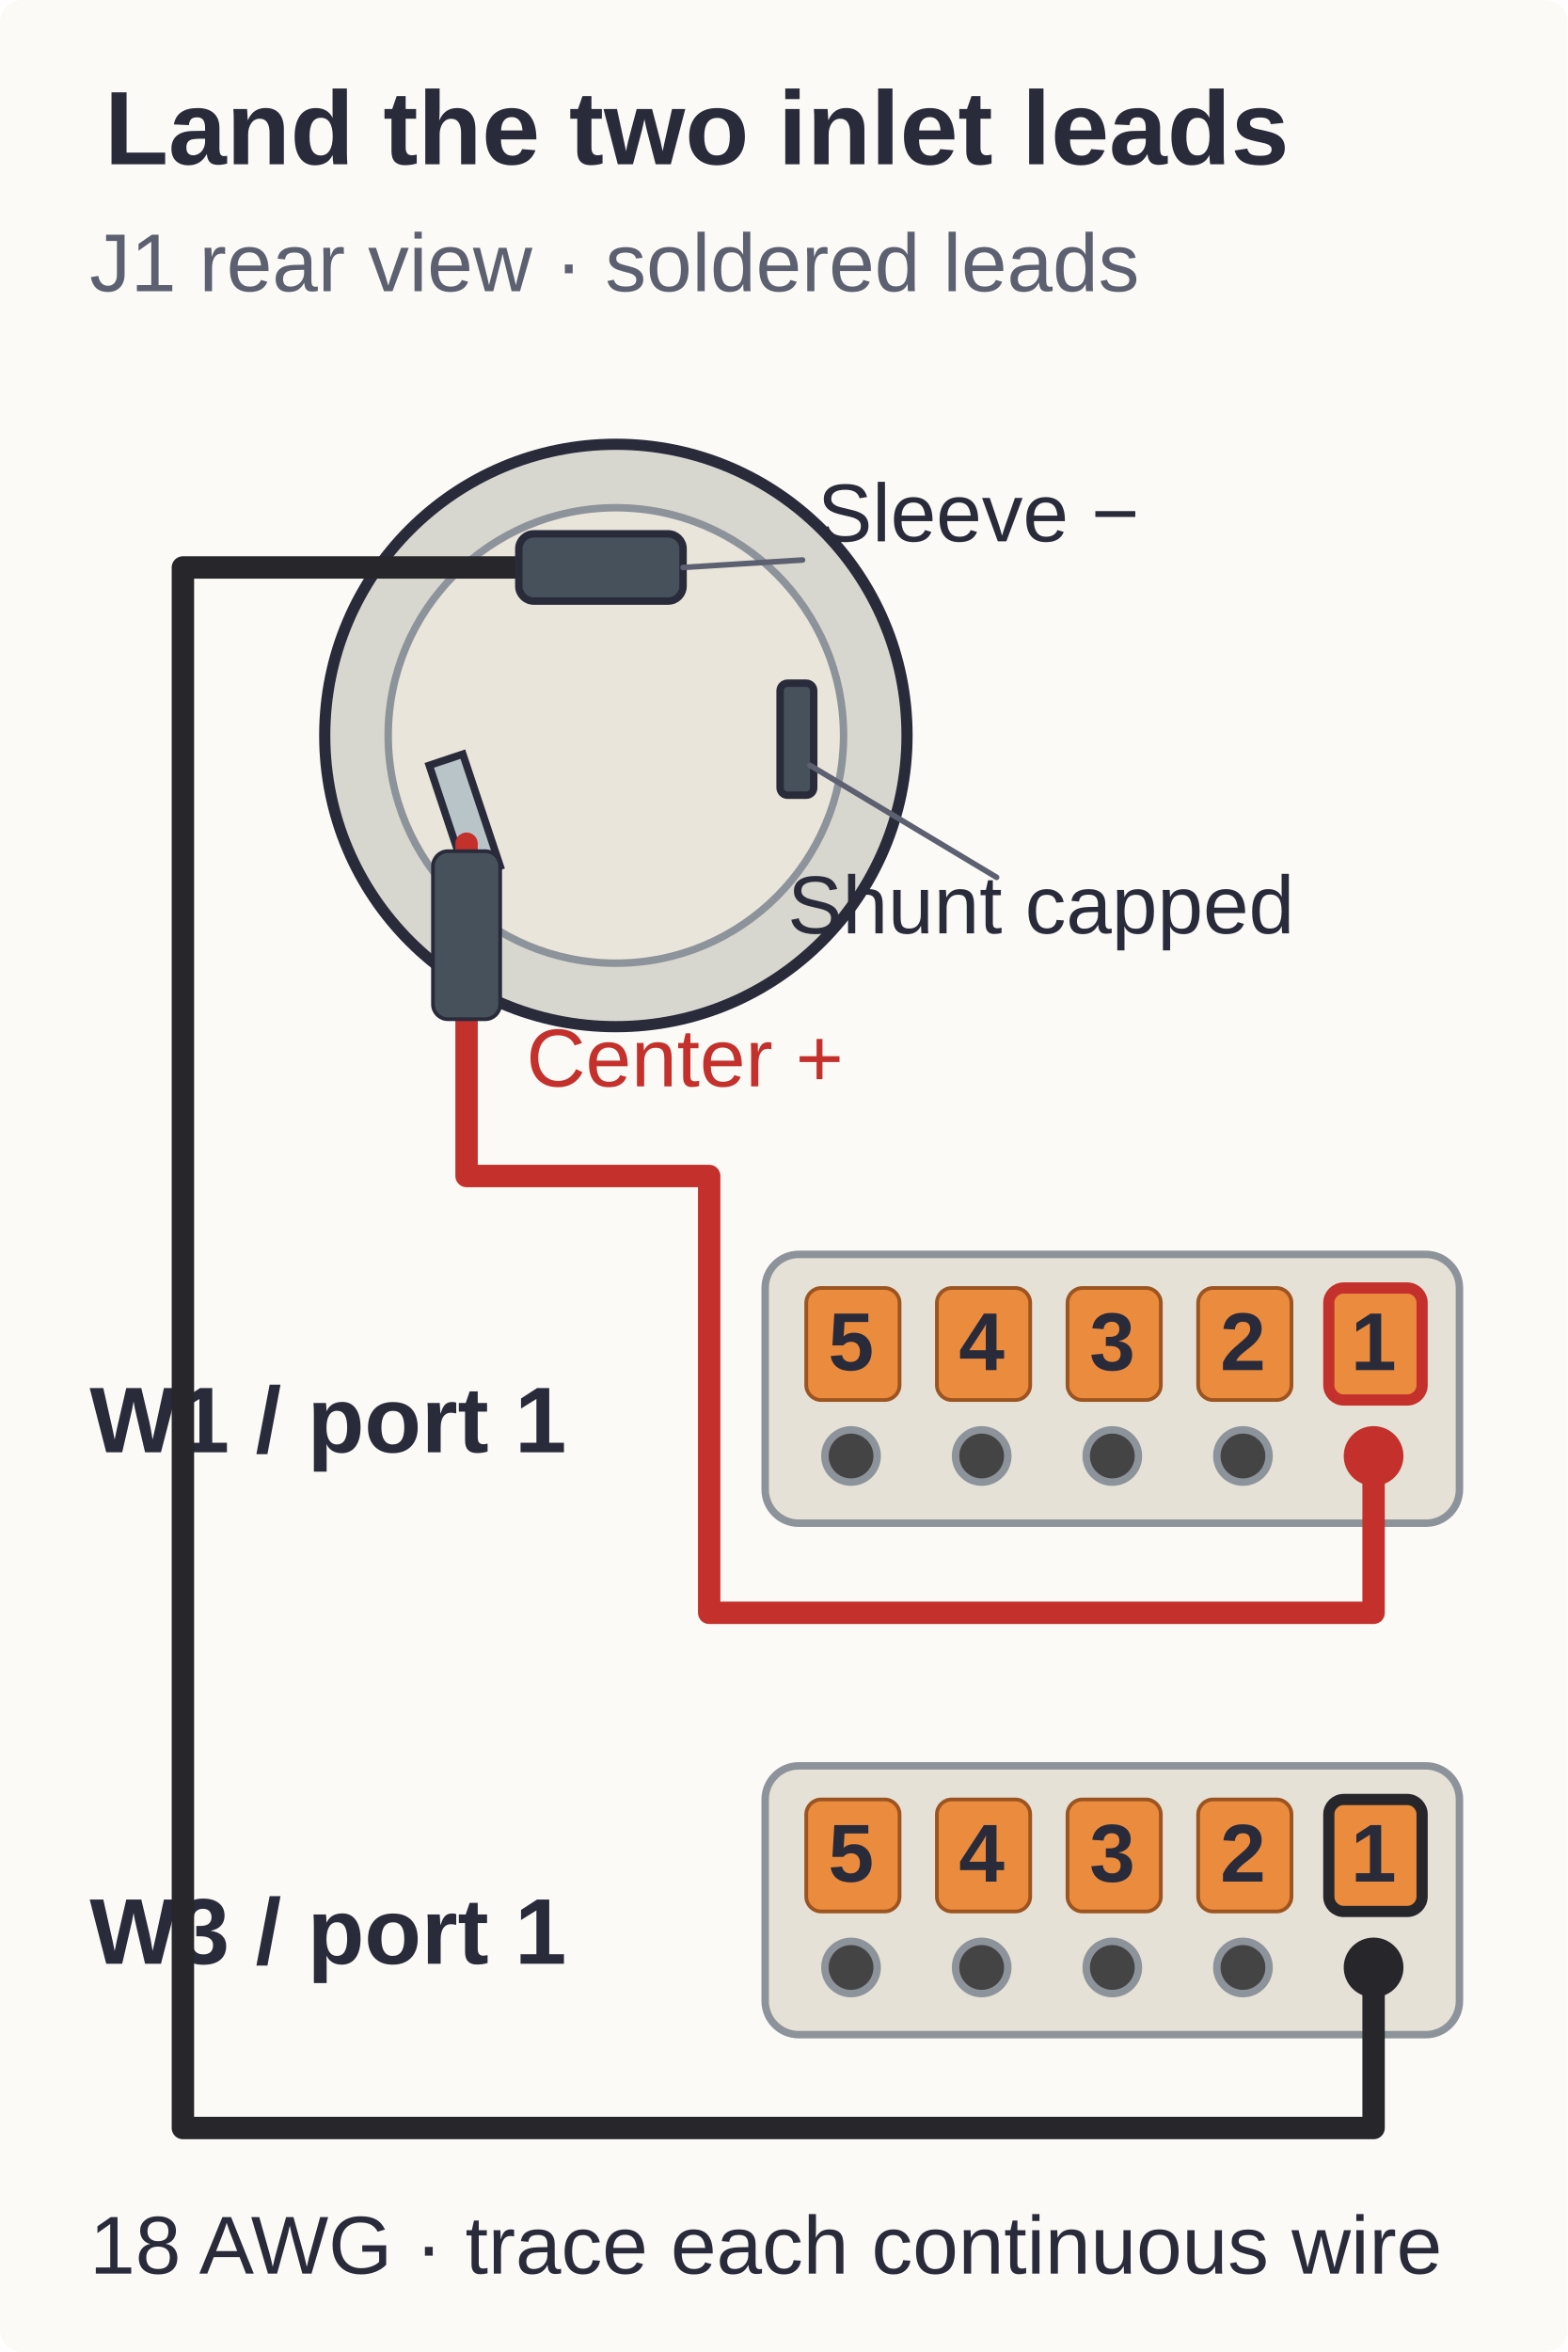
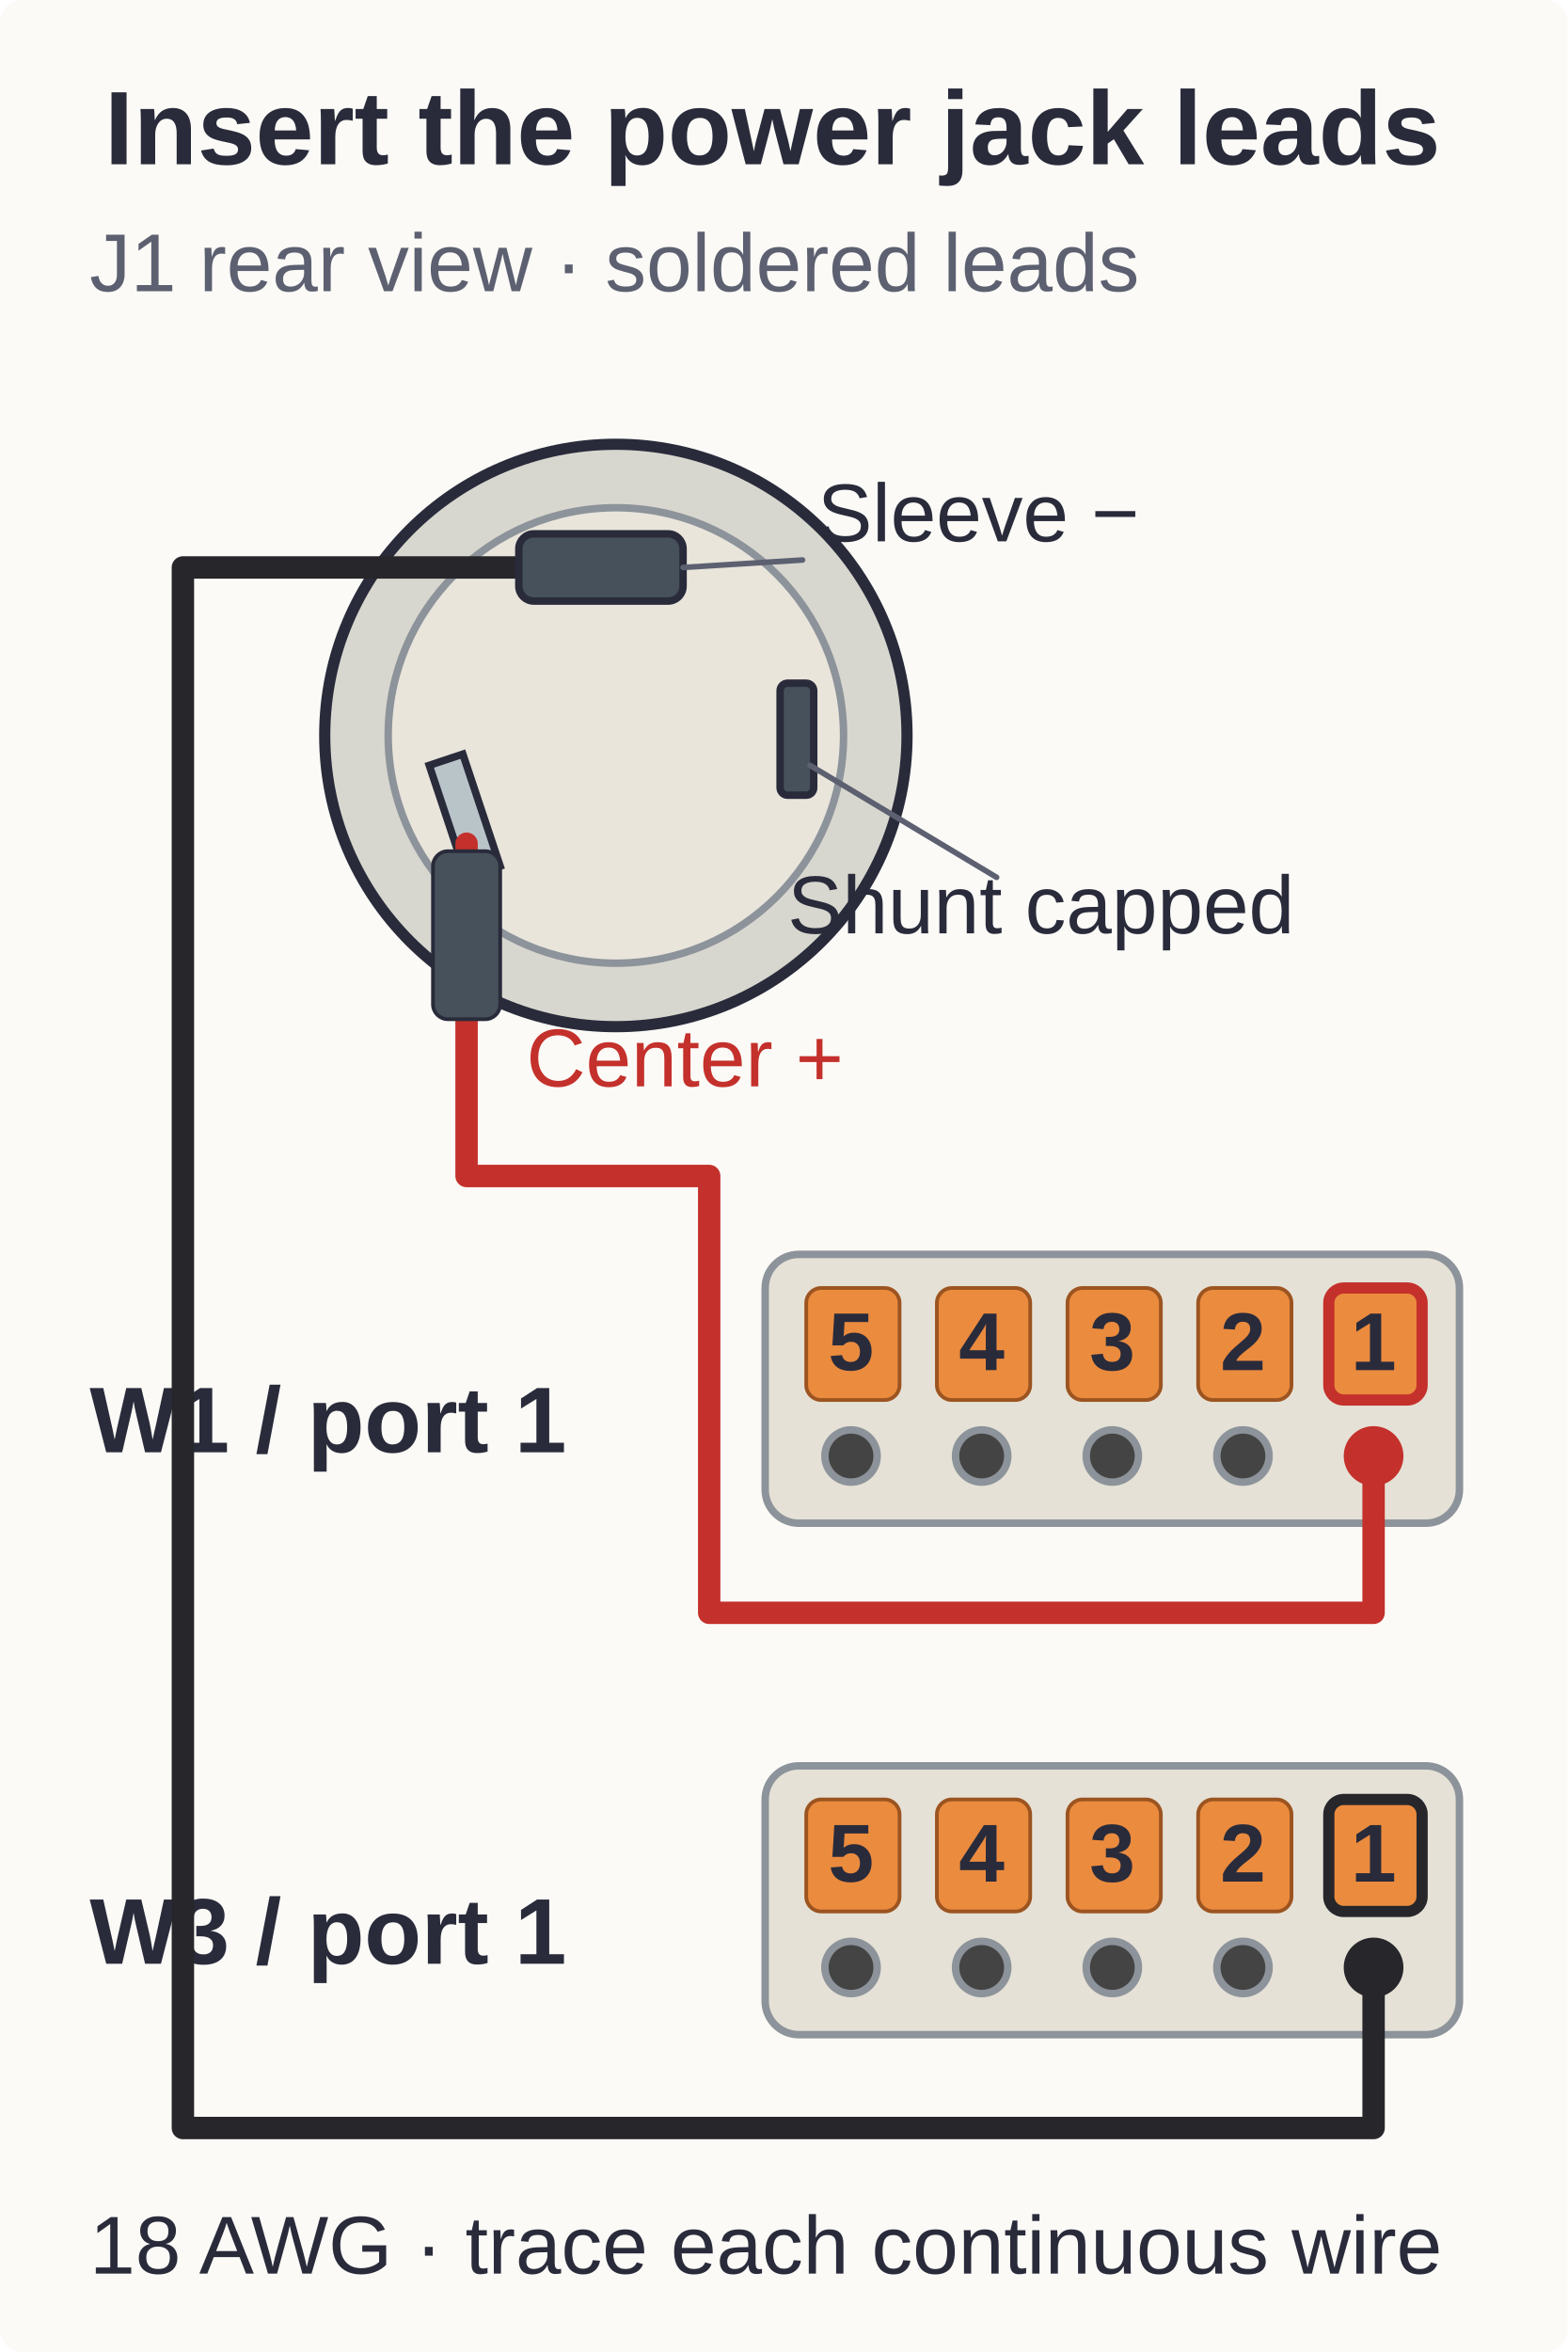
<svg xmlns="http://www.w3.org/2000/svg" viewBox="0 0 420 630" width="420" height="630" role="img">
  <defs>
    <marker id="arrow" viewBox="0 0 10 10" refX="8" refY="5" markerWidth="7" markerHeight="7" orient="auto-start-reverse">
      <path d="M0 0 L10 5 L0 10z" fill="#2f6fb5" />
    </marker>
  </defs>
  <rect x="0" y="0" width="420" height="630" rx="6" fill="#fbfaf6" stroke="none" stroke-width="2" />
-   <text x="28" y="44" font-family="Arial,Helvetica,sans-serif" font-size="28" fill="#292b3b" font-weight="700" text-anchor="start">Land the two inlet leads</text>
+   <text x="28" y="44" font-family="Arial,Helvetica,sans-serif" font-size="28" fill="#292b3b" font-weight="700" text-anchor="start">Insert the power jack leads</text>
  <text x="24" y="78" font-family="Arial,Helvetica,sans-serif" font-size="22" fill="#5c6070" font-weight="400" text-anchor="start">J1 rear view · soldered leads</text>
  <circle cx="165" cy="197" r="78" fill="#d8d7cf" stroke="#292b3b" stroke-width="3" />
  <circle cx="165" cy="197" r="61" fill="#e9e5db" stroke="#8d939a" stroke-width="2" />
  <rect x="150" y="148" width="30" height="9" rx="0" fill="#b9c4c9" stroke="#292b3b" stroke-width="2" />
  <rect x="209" y="183" width="9" height="30" rx="2" fill="#47515b" stroke="#292b3b" stroke-width="2" />
  <path d="M115 205 L125 235 L134 232 L124 202 Z" fill="#b9c4c9" stroke="#292b3b" stroke-width="2" />
  <text x="24" y="389" font-family="Arial,Helvetica,sans-serif" font-size="25" fill="#292b3b" font-weight="700" text-anchor="start">W1 / port 1</text>
  <rect x="205" y="336" width="186" height="72" rx="9" fill="#e5e1d6" stroke="#8d939a" stroke-width="2" />
  <rect x="216" y="345" width="25" height="30" rx="4" fill="#eb8b3e" stroke="#9c5420" stroke-width="1" />
  <text x="228" y="367" font-family="Arial,Helvetica,sans-serif" font-size="22" fill="#292b3b" font-weight="700" text-anchor="middle">5</text>
  <circle cx="228" cy="390" r="7" fill="#444" stroke="#8d939a" stroke-width="2" />
  <rect x="251" y="345" width="25" height="30" rx="4" fill="#eb8b3e" stroke="#9c5420" stroke-width="1" />
  <text x="263" y="367" font-family="Arial,Helvetica,sans-serif" font-size="22" fill="#292b3b" font-weight="700" text-anchor="middle">4</text>
  <circle cx="263" cy="390" r="7" fill="#444" stroke="#8d939a" stroke-width="2" />
  <rect x="286" y="345" width="25" height="30" rx="4" fill="#eb8b3e" stroke="#9c5420" stroke-width="1" />
  <text x="298" y="367" font-family="Arial,Helvetica,sans-serif" font-size="22" fill="#292b3b" font-weight="700" text-anchor="middle">3</text>
  <circle cx="298" cy="390" r="7" fill="#444" stroke="#8d939a" stroke-width="2" />
  <rect x="321" y="345" width="25" height="30" rx="4" fill="#eb8b3e" stroke="#9c5420" stroke-width="1" />
  <text x="333" y="367" font-family="Arial,Helvetica,sans-serif" font-size="22" fill="#292b3b" font-weight="700" text-anchor="middle">2</text>
  <circle cx="333" cy="390" r="7" fill="#444" stroke="#8d939a" stroke-width="2" />
  <rect x="356" y="345" width="25" height="30" rx="4" fill="#eb8b3e" stroke="#c4302b" stroke-width="3" />
  <text x="368" y="367" font-family="Arial,Helvetica,sans-serif" font-size="22" fill="#292b3b" font-weight="700" text-anchor="middle">1</text>
  <circle cx="368" cy="390" r="7" fill="#c4302b" stroke="#c4302b" stroke-width="2" />
  <text x="24" y="526" font-family="Arial,Helvetica,sans-serif" font-size="25" fill="#292b3b" font-weight="700" text-anchor="start">W3 / port 1</text>
  <rect x="205" y="473" width="186" height="72" rx="9" fill="#e5e1d6" stroke="#8d939a" stroke-width="2" />
  <rect x="216" y="482" width="25" height="30" rx="4" fill="#eb8b3e" stroke="#9c5420" stroke-width="1" />
  <text x="228" y="504" font-family="Arial,Helvetica,sans-serif" font-size="22" fill="#292b3b" font-weight="700" text-anchor="middle">5</text>
  <circle cx="228" cy="527" r="7" fill="#444" stroke="#8d939a" stroke-width="2" />
  <rect x="251" y="482" width="25" height="30" rx="4" fill="#eb8b3e" stroke="#9c5420" stroke-width="1" />
  <text x="263" y="504" font-family="Arial,Helvetica,sans-serif" font-size="22" fill="#292b3b" font-weight="700" text-anchor="middle">4</text>
  <circle cx="263" cy="527" r="7" fill="#444" stroke="#8d939a" stroke-width="2" />
  <rect x="286" y="482" width="25" height="30" rx="4" fill="#eb8b3e" stroke="#9c5420" stroke-width="1" />
  <text x="298" y="504" font-family="Arial,Helvetica,sans-serif" font-size="22" fill="#292b3b" font-weight="700" text-anchor="middle">3</text>
  <circle cx="298" cy="527" r="7" fill="#444" stroke="#8d939a" stroke-width="2" />
  <rect x="321" y="482" width="25" height="30" rx="4" fill="#eb8b3e" stroke="#9c5420" stroke-width="1" />
  <text x="333" y="504" font-family="Arial,Helvetica,sans-serif" font-size="22" fill="#292b3b" font-weight="700" text-anchor="middle">2</text>
  <circle cx="333" cy="527" r="7" fill="#444" stroke="#8d939a" stroke-width="2" />
  <rect x="356" y="482" width="25" height="30" rx="4" fill="#eb8b3e" stroke="#26262b" stroke-width="3" />
  <text x="368" y="504" font-family="Arial,Helvetica,sans-serif" font-size="22" fill="#292b3b" font-weight="700" text-anchor="middle">1</text>
  <circle cx="368" cy="527" r="7" fill="#26262b" stroke="#26262b" stroke-width="2" />
  <path d="M125 226 L125 315 L190 315 L190 432 L368 432 L368 390" fill="none" stroke="#c4302b" stroke-width="6" stroke-linejoin="round" stroke-linecap="round" />
  <path d="M165 152 L49 152 L49 570 L368 570 L368 527" fill="none" stroke="#26262b" stroke-width="6" stroke-linejoin="round" stroke-linecap="round" />
  <rect x="116" y="228" width="18" height="45" rx="4" fill="#47515b" stroke="#292b3b" stroke-width="1" />
  <rect x="139" y="143" width="44" height="18" rx="4" fill="#47515b" stroke="#292b3b" stroke-width="2" />
  <text x="219" y="145" font-family="Arial,Helvetica,sans-serif" font-size="22" fill="#292b3b" font-weight="400" text-anchor="start">Sleeve −</text>
  <path d="M215 150 L183 152" fill="none" stroke="#5c6070" stroke-width="1.5" stroke-linejoin="round" stroke-linecap="round" />
  <text x="211" y="250" font-family="Arial,Helvetica,sans-serif" font-size="22" fill="#292b3b" font-weight="400" text-anchor="start">Shunt capped</text>
  <path d="M267 235 L217 205" fill="none" stroke="#5c6070" stroke-width="1.5" stroke-linejoin="round" stroke-linecap="round" />
  <text x="141" y="291" font-family="Arial,Helvetica,sans-serif" font-size="22" fill="#c4302b" font-weight="400" text-anchor="start">Center +</text>
  <text x="24" y="609" font-family="Arial,Helvetica,sans-serif" font-size="22" fill="#292b3b" font-weight="400" text-anchor="start">18 AWG · trace each continuous wire</text>
</svg>
